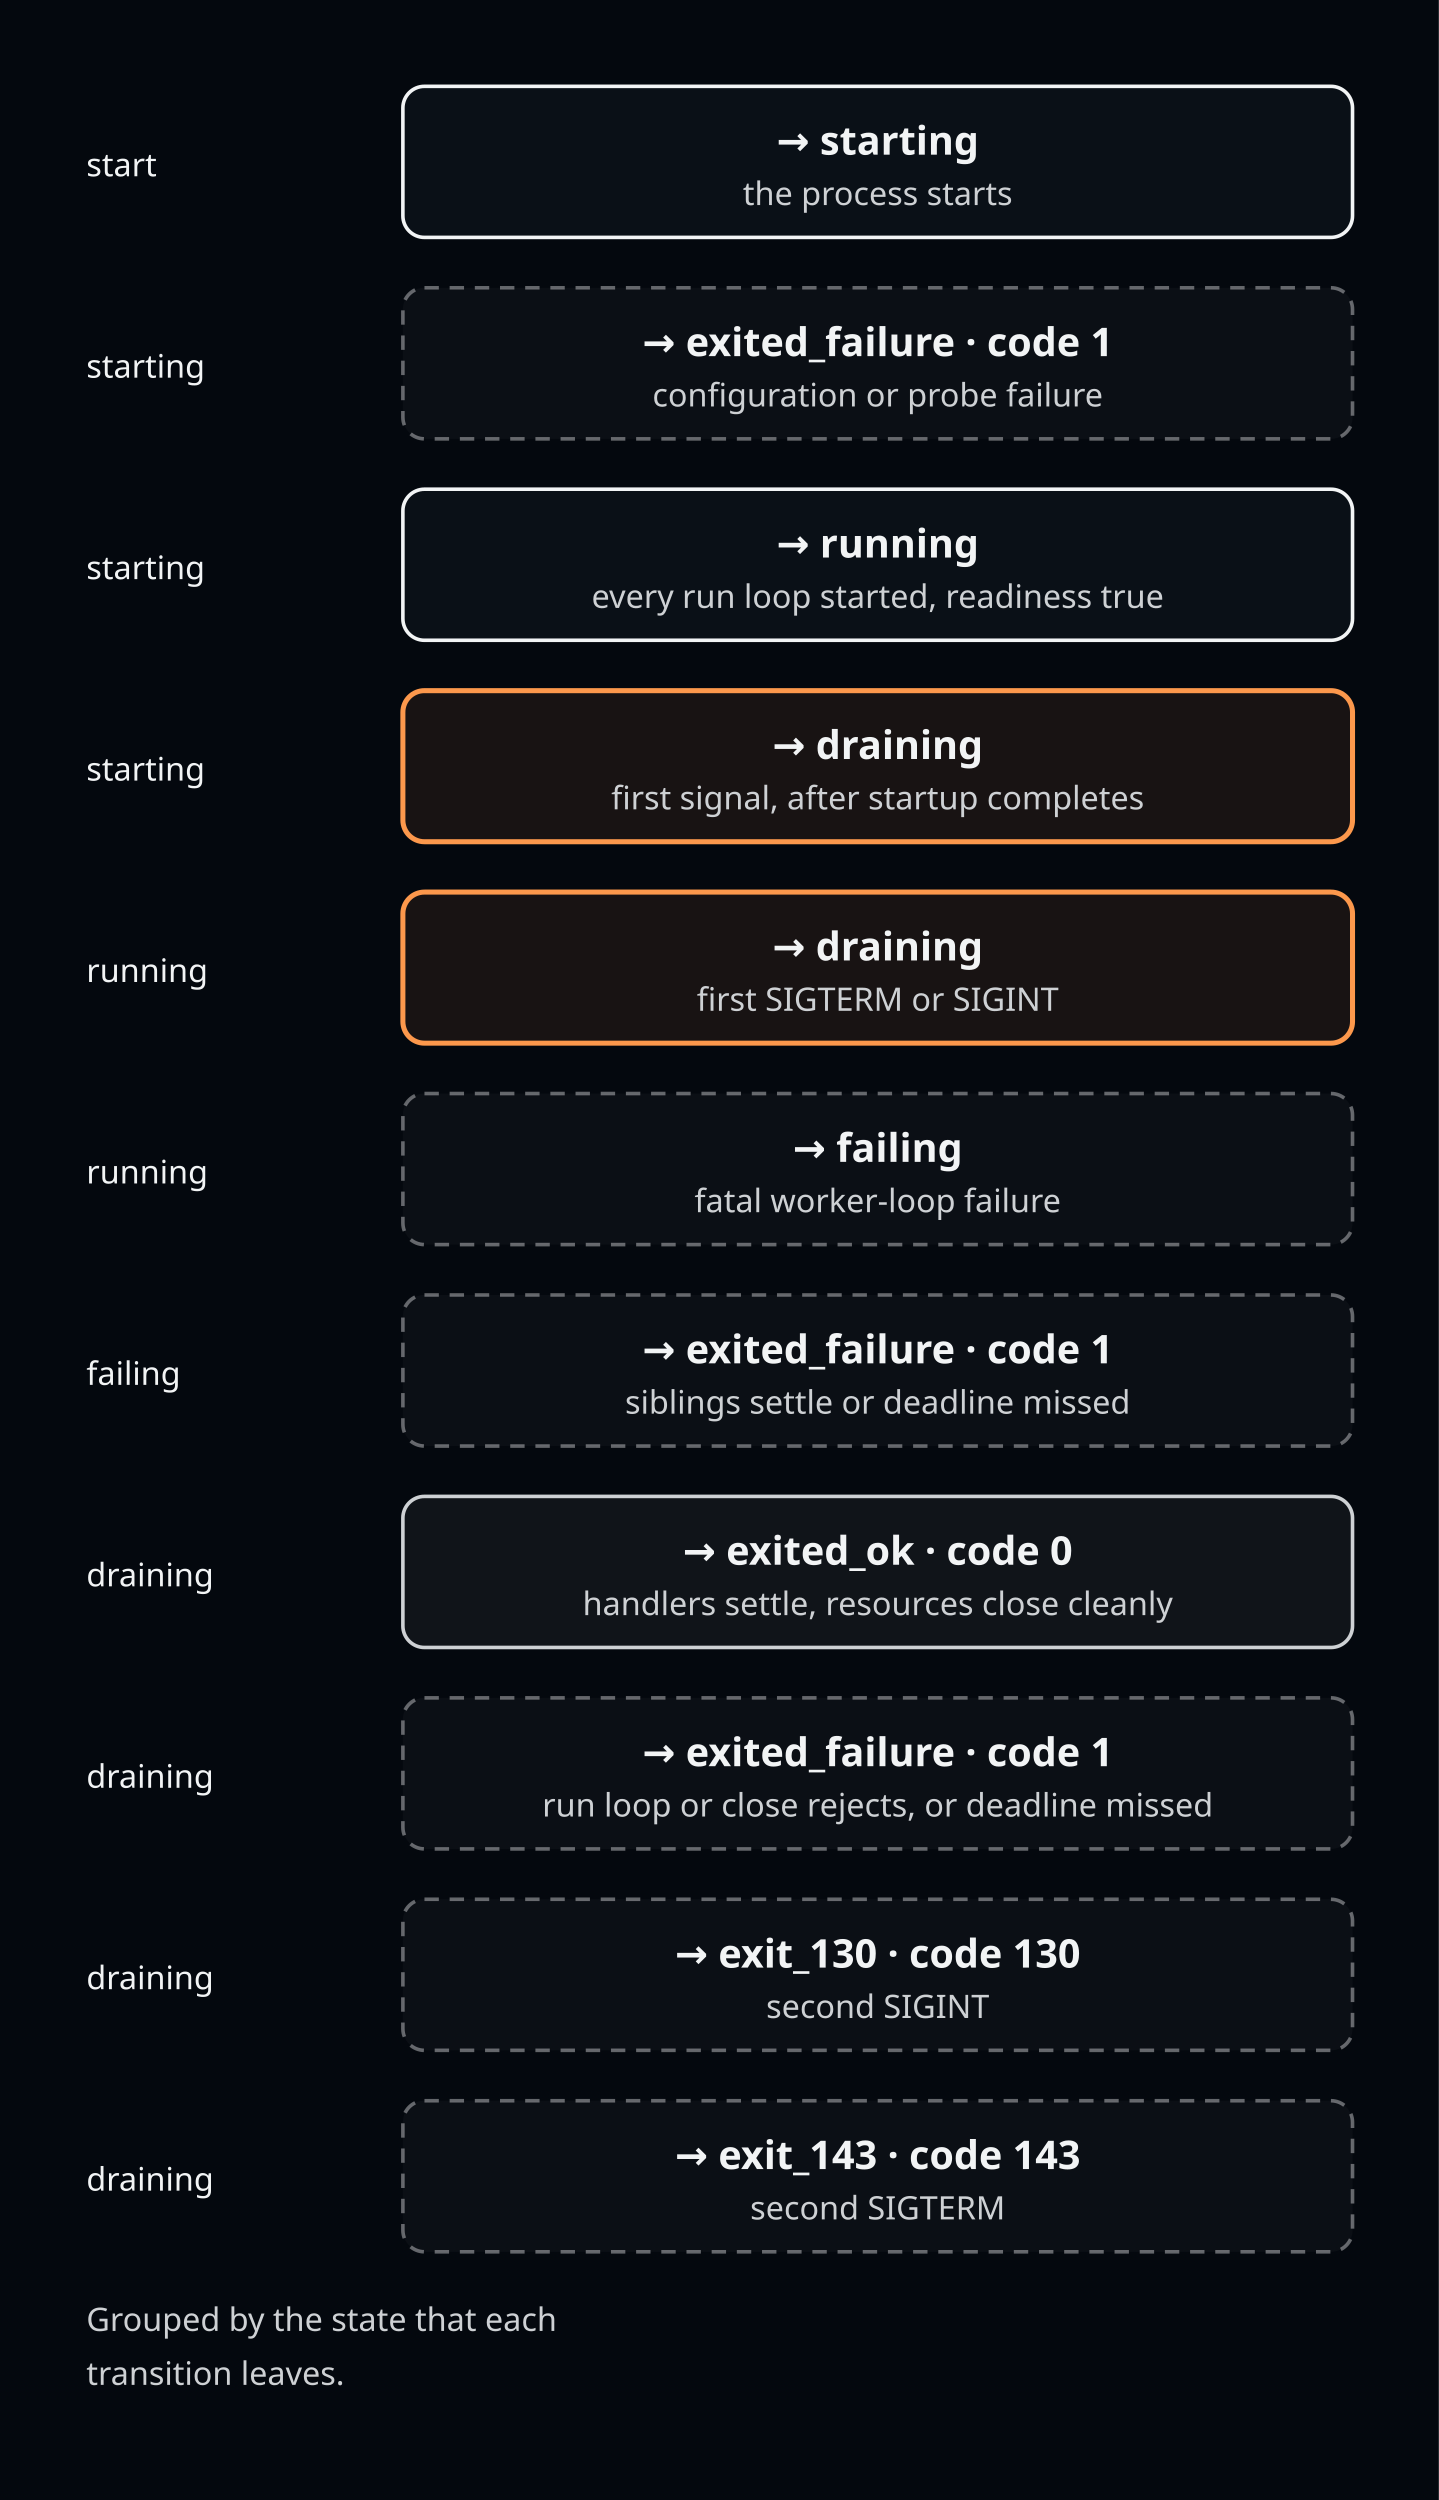
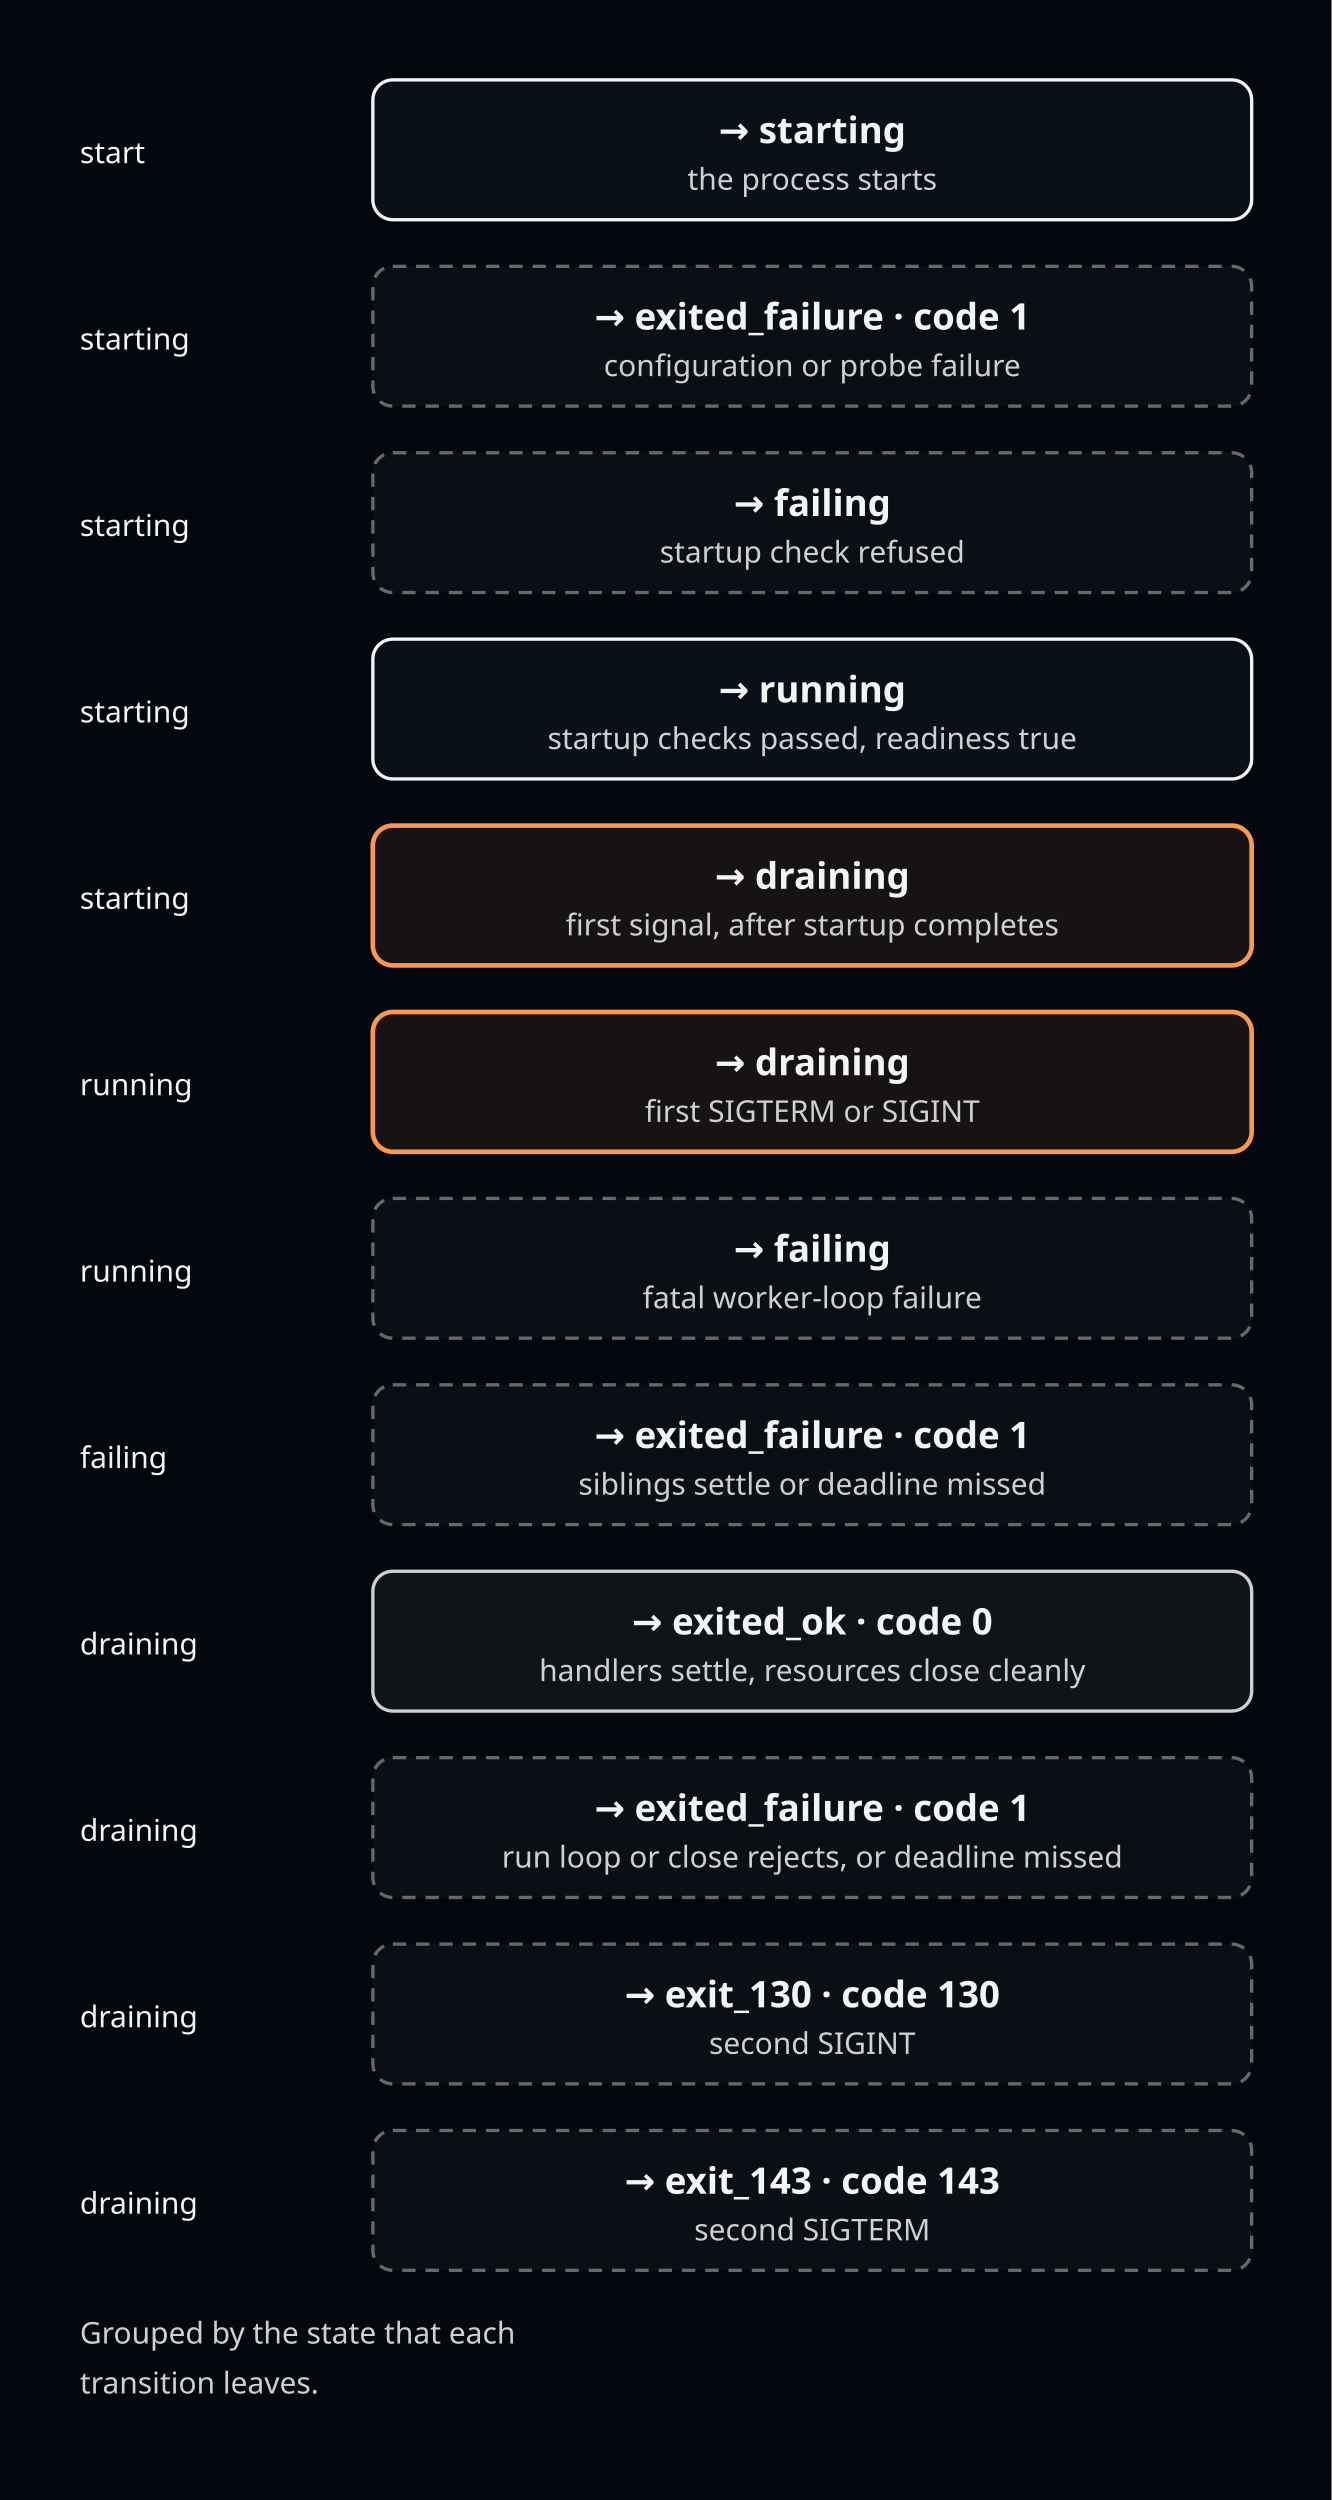
- <svg xmlns="http://www.w3.org/2000/svg" viewBox="0 0 400 695" width="400" height="695" role="img" aria-labelledby="worker-process-states-narrow-dark-title worker-process-states-narrow-dark-desc">
+ <svg xmlns="http://www.w3.org/2000/svg" viewBox="0 0 400 751" width="400" height="751" role="img" aria-labelledby="worker-process-states-narrow-dark-title worker-process-states-narrow-dark-desc">
  <defs>
    <marker id="arrow-dark" markerWidth="8" markerHeight="6" refX="7" refY="3" orient="auto">
      <polygon points="0 0, 8 3, 0 6" fill="#ced1d4" />
    </marker>
  </defs>
-   <rect width="400" height="695" fill="#04080e" />
+   <rect width="400" height="751" fill="#04080e" />
  <text x="24" y="49" fill="#f2f4f5" font-size="9" font-family="Geist Mono">start</text>
  <rect x="112" y="24" width="264" height="42" rx="6" fill="#04080e" />
  <rect x="112" y="24" width="264" height="42" rx="6" fill="#0a1017" stroke="#f2f4f5" stroke-width="1" />
  <text x="244" y="43" fill="#f2f4f5" font-size="11" font-weight="600" font-family="Geist" text-anchor="middle">→ starting</text>
  <text x="244" y="57" fill="#ced1d4" font-size="9" font-family="Geist Mono" text-anchor="middle">the process starts</text>
  <text x="24" y="105" fill="#f2f4f5" font-size="9" font-family="Geist Mono">starting</text>
  <rect x="112" y="80" width="264" height="42" rx="6" fill="#04080e" />
  <rect x="112" y="80" width="264" height="42" rx="6" fill="rgba(242,244,245,0.03)" stroke="rgba(242,244,245,0.4)" stroke-width="1" stroke-dasharray="4,3" />
  <text x="244" y="99" fill="#f2f4f5" font-size="11" font-weight="600" font-family="Geist" text-anchor="middle">→ exited_failure · code 1</text>
  <text x="244" y="113" fill="#ced1d4" font-size="9" font-family="Geist Mono" text-anchor="middle">configuration or probe failure</text>
  <text x="24" y="161" fill="#f2f4f5" font-size="9" font-family="Geist Mono">starting</text>
  <rect x="112" y="136" width="264" height="42" rx="6" fill="#04080e" />
-   <rect x="112" y="136" width="264" height="42" rx="6" fill="#0a1017" stroke="#f2f4f5" stroke-width="1" />
-   <text x="244" y="155" fill="#f2f4f5" font-size="11" font-weight="600" font-family="Geist" text-anchor="middle">→ running</text>
-   <text x="244" y="169" fill="#ced1d4" font-size="9" font-family="Geist Mono" text-anchor="middle">every run loop started, readiness true</text>
+   <rect x="112" y="136" width="264" height="42" rx="6" fill="rgba(242,244,245,0.03)" stroke="rgba(242,244,245,0.4)" stroke-width="1" stroke-dasharray="4,3" />
+   <text x="244" y="155" fill="#f2f4f5" font-size="11" font-weight="600" font-family="Geist" text-anchor="middle">→ failing</text>
+   <text x="244" y="169" fill="#ced1d4" font-size="9" font-family="Geist Mono" text-anchor="middle">startup check refused</text>
  <text x="24" y="217" fill="#f2f4f5" font-size="9" font-family="Geist Mono">starting</text>
  <rect x="112" y="192" width="264" height="42" rx="6" fill="#04080e" />
-   <rect x="112" y="192" width="264" height="42" rx="6" fill="rgba(252,152,76,0.08)" stroke="#fc984c" stroke-width="1.4" />
-   <text x="244" y="211" fill="#f2f4f5" font-size="11" font-weight="600" font-family="Geist" text-anchor="middle">→ draining</text>
-   <text x="244" y="225" fill="#ced1d4" font-size="9" font-family="Geist Mono" text-anchor="middle">first signal, after startup completes</text>
-   <text x="24" y="273" fill="#f2f4f5" font-size="9" font-family="Geist Mono">running</text>
+   <rect x="112" y="192" width="264" height="42" rx="6" fill="#0a1017" stroke="#f2f4f5" stroke-width="1" />
+   <text x="244" y="211" fill="#f2f4f5" font-size="11" font-weight="600" font-family="Geist" text-anchor="middle">→ running</text>
+   <text x="244" y="225" fill="#ced1d4" font-size="9" font-family="Geist Mono" text-anchor="middle">startup checks passed, readiness true</text>
+   <text x="24" y="273" fill="#f2f4f5" font-size="9" font-family="Geist Mono">starting</text>
  <rect x="112" y="248" width="264" height="42" rx="6" fill="#04080e" />
  <rect x="112" y="248" width="264" height="42" rx="6" fill="rgba(252,152,76,0.08)" stroke="#fc984c" stroke-width="1.4" />
  <text x="244" y="267" fill="#f2f4f5" font-size="11" font-weight="600" font-family="Geist" text-anchor="middle">→ draining</text>
-   <text x="244" y="281" fill="#ced1d4" font-size="9" font-family="Geist Mono" text-anchor="middle">first SIGTERM or SIGINT</text>
+   <text x="244" y="281" fill="#ced1d4" font-size="9" font-family="Geist Mono" text-anchor="middle">first signal, after startup completes</text>
  <text x="24" y="329" fill="#f2f4f5" font-size="9" font-family="Geist Mono">running</text>
  <rect x="112" y="304" width="264" height="42" rx="6" fill="#04080e" />
-   <rect x="112" y="304" width="264" height="42" rx="6" fill="rgba(242,244,245,0.03)" stroke="rgba(242,244,245,0.4)" stroke-width="1" stroke-dasharray="4,3" />
-   <text x="244" y="323" fill="#f2f4f5" font-size="11" font-weight="600" font-family="Geist" text-anchor="middle">→ failing</text>
-   <text x="244" y="337" fill="#ced1d4" font-size="9" font-family="Geist Mono" text-anchor="middle">fatal worker-loop failure</text>
-   <text x="24" y="385" fill="#f2f4f5" font-size="9" font-family="Geist Mono">failing</text>
+   <rect x="112" y="304" width="264" height="42" rx="6" fill="rgba(252,152,76,0.08)" stroke="#fc984c" stroke-width="1.4" />
+   <text x="244" y="323" fill="#f2f4f5" font-size="11" font-weight="600" font-family="Geist" text-anchor="middle">→ draining</text>
+   <text x="244" y="337" fill="#ced1d4" font-size="9" font-family="Geist Mono" text-anchor="middle">first SIGTERM or SIGINT</text>
+   <text x="24" y="385" fill="#f2f4f5" font-size="9" font-family="Geist Mono">running</text>
  <rect x="112" y="360" width="264" height="42" rx="6" fill="#04080e" />
  <rect x="112" y="360" width="264" height="42" rx="6" fill="rgba(242,244,245,0.03)" stroke="rgba(242,244,245,0.4)" stroke-width="1" stroke-dasharray="4,3" />
-   <text x="244" y="379" fill="#f2f4f5" font-size="11" font-weight="600" font-family="Geist" text-anchor="middle">→ exited_failure · code 1</text>
-   <text x="244" y="393" fill="#ced1d4" font-size="9" font-family="Geist Mono" text-anchor="middle">siblings settle or deadline missed</text>
-   <text x="24" y="441" fill="#f2f4f5" font-size="9" font-family="Geist Mono">draining</text>
+   <text x="244" y="379" fill="#f2f4f5" font-size="11" font-weight="600" font-family="Geist" text-anchor="middle">→ failing</text>
+   <text x="244" y="393" fill="#ced1d4" font-size="9" font-family="Geist Mono" text-anchor="middle">fatal worker-loop failure</text>
+   <text x="24" y="441" fill="#f2f4f5" font-size="9" font-family="Geist Mono">failing</text>
  <rect x="112" y="416" width="264" height="42" rx="6" fill="#04080e" />
-   <rect x="112" y="416" width="264" height="42" rx="6" fill="rgba(242,244,245,0.05)" stroke="#ced1d4" stroke-width="1" />
-   <text x="244" y="435" fill="#f2f4f5" font-size="11" font-weight="600" font-family="Geist" text-anchor="middle">→ exited_ok · code 0</text>
-   <text x="244" y="449" fill="#ced1d4" font-size="9" font-family="Geist Mono" text-anchor="middle">handlers settle, resources close cleanly</text>
+   <rect x="112" y="416" width="264" height="42" rx="6" fill="rgba(242,244,245,0.03)" stroke="rgba(242,244,245,0.4)" stroke-width="1" stroke-dasharray="4,3" />
+   <text x="244" y="435" fill="#f2f4f5" font-size="11" font-weight="600" font-family="Geist" text-anchor="middle">→ exited_failure · code 1</text>
+   <text x="244" y="449" fill="#ced1d4" font-size="9" font-family="Geist Mono" text-anchor="middle">siblings settle or deadline missed</text>
  <text x="24" y="497" fill="#f2f4f5" font-size="9" font-family="Geist Mono">draining</text>
  <rect x="112" y="472" width="264" height="42" rx="6" fill="#04080e" />
-   <rect x="112" y="472" width="264" height="42" rx="6" fill="rgba(242,244,245,0.03)" stroke="rgba(242,244,245,0.4)" stroke-width="1" stroke-dasharray="4,3" />
-   <text x="244" y="491" fill="#f2f4f5" font-size="11" font-weight="600" font-family="Geist" text-anchor="middle">→ exited_failure · code 1</text>
-   <text x="244" y="505" fill="#ced1d4" font-size="9" font-family="Geist Mono" text-anchor="middle">run loop or close rejects, or deadline missed</text>
+   <rect x="112" y="472" width="264" height="42" rx="6" fill="rgba(242,244,245,0.05)" stroke="#ced1d4" stroke-width="1" />
+   <text x="244" y="491" fill="#f2f4f5" font-size="11" font-weight="600" font-family="Geist" text-anchor="middle">→ exited_ok · code 0</text>
+   <text x="244" y="505" fill="#ced1d4" font-size="9" font-family="Geist Mono" text-anchor="middle">handlers settle, resources close cleanly</text>
  <text x="24" y="553" fill="#f2f4f5" font-size="9" font-family="Geist Mono">draining</text>
  <rect x="112" y="528" width="264" height="42" rx="6" fill="#04080e" />
  <rect x="112" y="528" width="264" height="42" rx="6" fill="rgba(242,244,245,0.03)" stroke="rgba(242,244,245,0.4)" stroke-width="1" stroke-dasharray="4,3" />
-   <text x="244" y="547" fill="#f2f4f5" font-size="11" font-weight="600" font-family="Geist" text-anchor="middle">→ exit_130 · code 130</text>
-   <text x="244" y="561" fill="#ced1d4" font-size="9" font-family="Geist Mono" text-anchor="middle">second SIGINT</text>
+   <text x="244" y="547" fill="#f2f4f5" font-size="11" font-weight="600" font-family="Geist" text-anchor="middle">→ exited_failure · code 1</text>
+   <text x="244" y="561" fill="#ced1d4" font-size="9" font-family="Geist Mono" text-anchor="middle">run loop or close rejects, or deadline missed</text>
  <text x="24" y="609" fill="#f2f4f5" font-size="9" font-family="Geist Mono">draining</text>
  <rect x="112" y="584" width="264" height="42" rx="6" fill="#04080e" />
  <rect x="112" y="584" width="264" height="42" rx="6" fill="rgba(242,244,245,0.03)" stroke="rgba(242,244,245,0.4)" stroke-width="1" stroke-dasharray="4,3" />
-   <text x="244" y="603" fill="#f2f4f5" font-size="11" font-weight="600" font-family="Geist" text-anchor="middle">→ exit_143 · code 143</text>
-   <text x="244" y="617" fill="#ced1d4" font-size="9" font-family="Geist Mono" text-anchor="middle">second SIGTERM</text>
-   <text x="24" y="648" fill="#ced1d4" font-size="9" font-family="Geist Mono" font-weight="400" text-anchor="start">Grouped by the state that each</text>
-   <text x="24" y="663" fill="#ced1d4" font-size="9" font-family="Geist Mono" font-weight="400" text-anchor="start">transition leaves.</text>
+   <text x="244" y="603" fill="#f2f4f5" font-size="11" font-weight="600" font-family="Geist" text-anchor="middle">→ exit_130 · code 130</text>
+   <text x="244" y="617" fill="#ced1d4" font-size="9" font-family="Geist Mono" text-anchor="middle">second SIGINT</text>
+   <text x="24" y="665" fill="#f2f4f5" font-size="9" font-family="Geist Mono">draining</text>
+   <rect x="112" y="640" width="264" height="42" rx="6" fill="#04080e" />
+   <rect x="112" y="640" width="264" height="42" rx="6" fill="rgba(242,244,245,0.03)" stroke="rgba(242,244,245,0.4)" stroke-width="1" stroke-dasharray="4,3" />
+   <text x="244" y="659" fill="#f2f4f5" font-size="11" font-weight="600" font-family="Geist" text-anchor="middle">→ exit_143 · code 143</text>
+   <text x="244" y="673" fill="#ced1d4" font-size="9" font-family="Geist Mono" text-anchor="middle">second SIGTERM</text>
+   <text x="24" y="704" fill="#ced1d4" font-size="9" font-family="Geist Mono" font-weight="400" text-anchor="start">Grouped by the state that each</text>
+   <text x="24" y="719" fill="#ced1d4" font-size="9" font-family="Geist Mono" font-weight="400" text-anchor="start">transition leaves.</text>
</svg>
